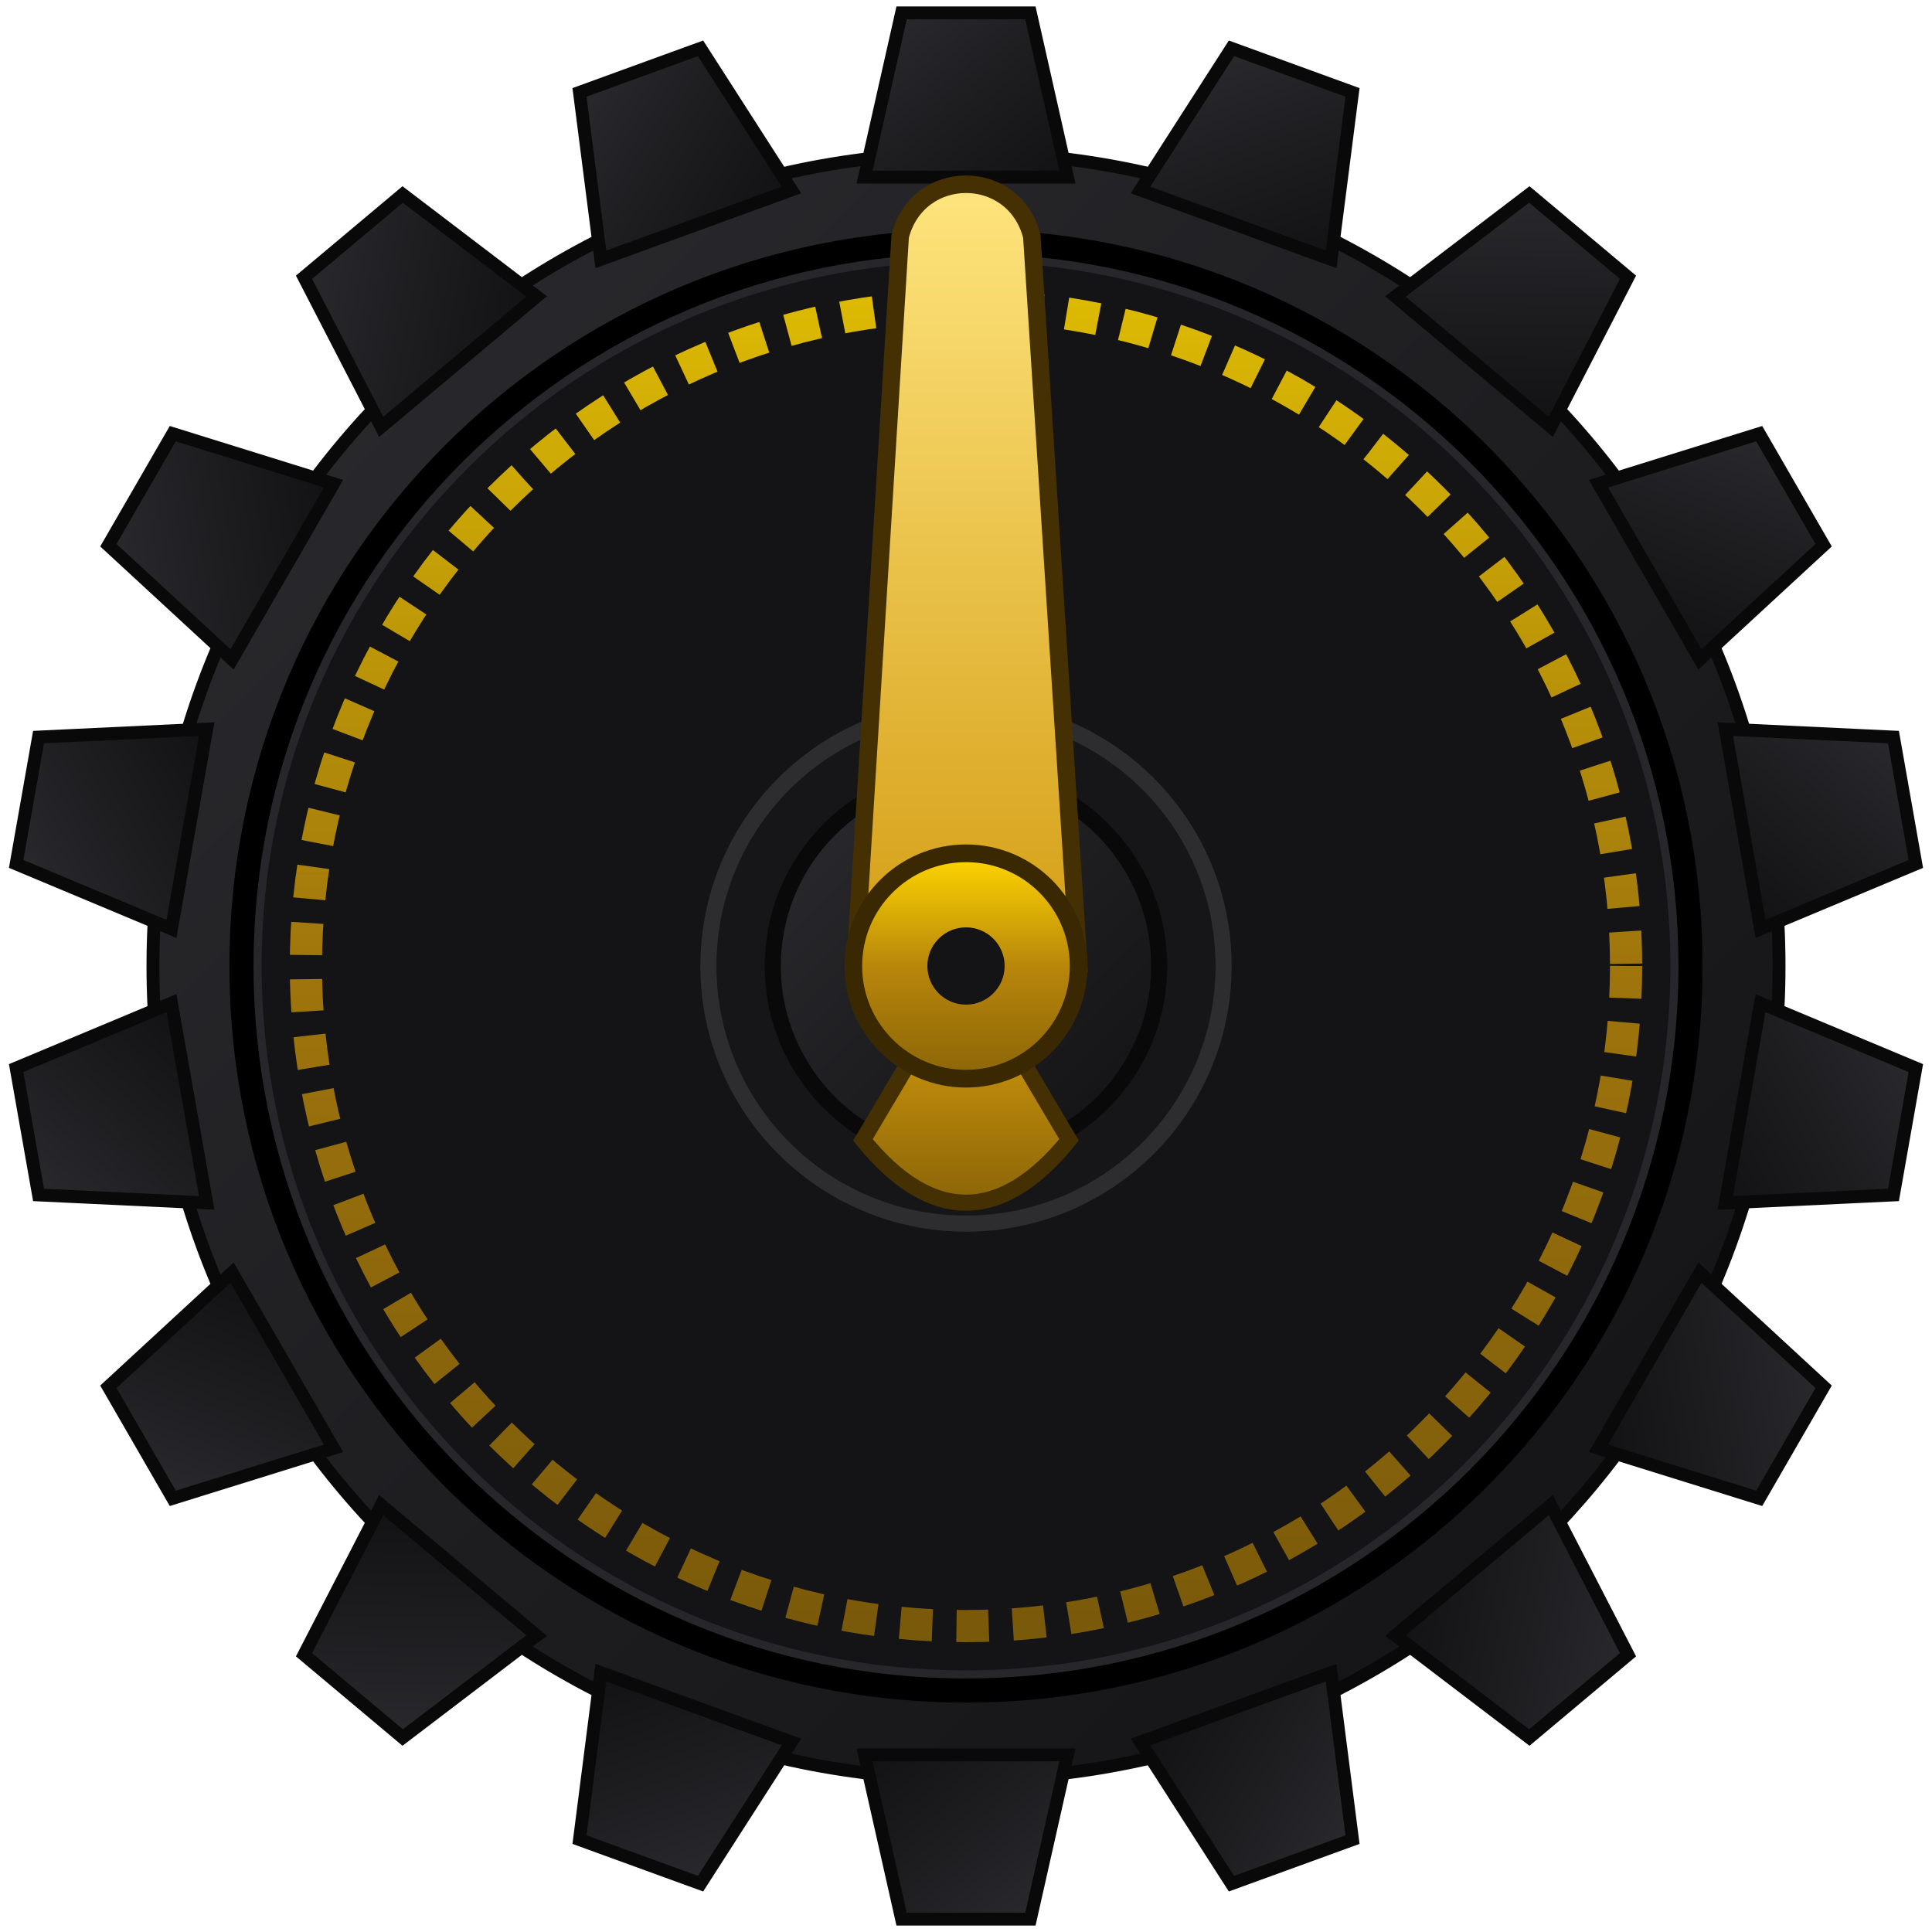
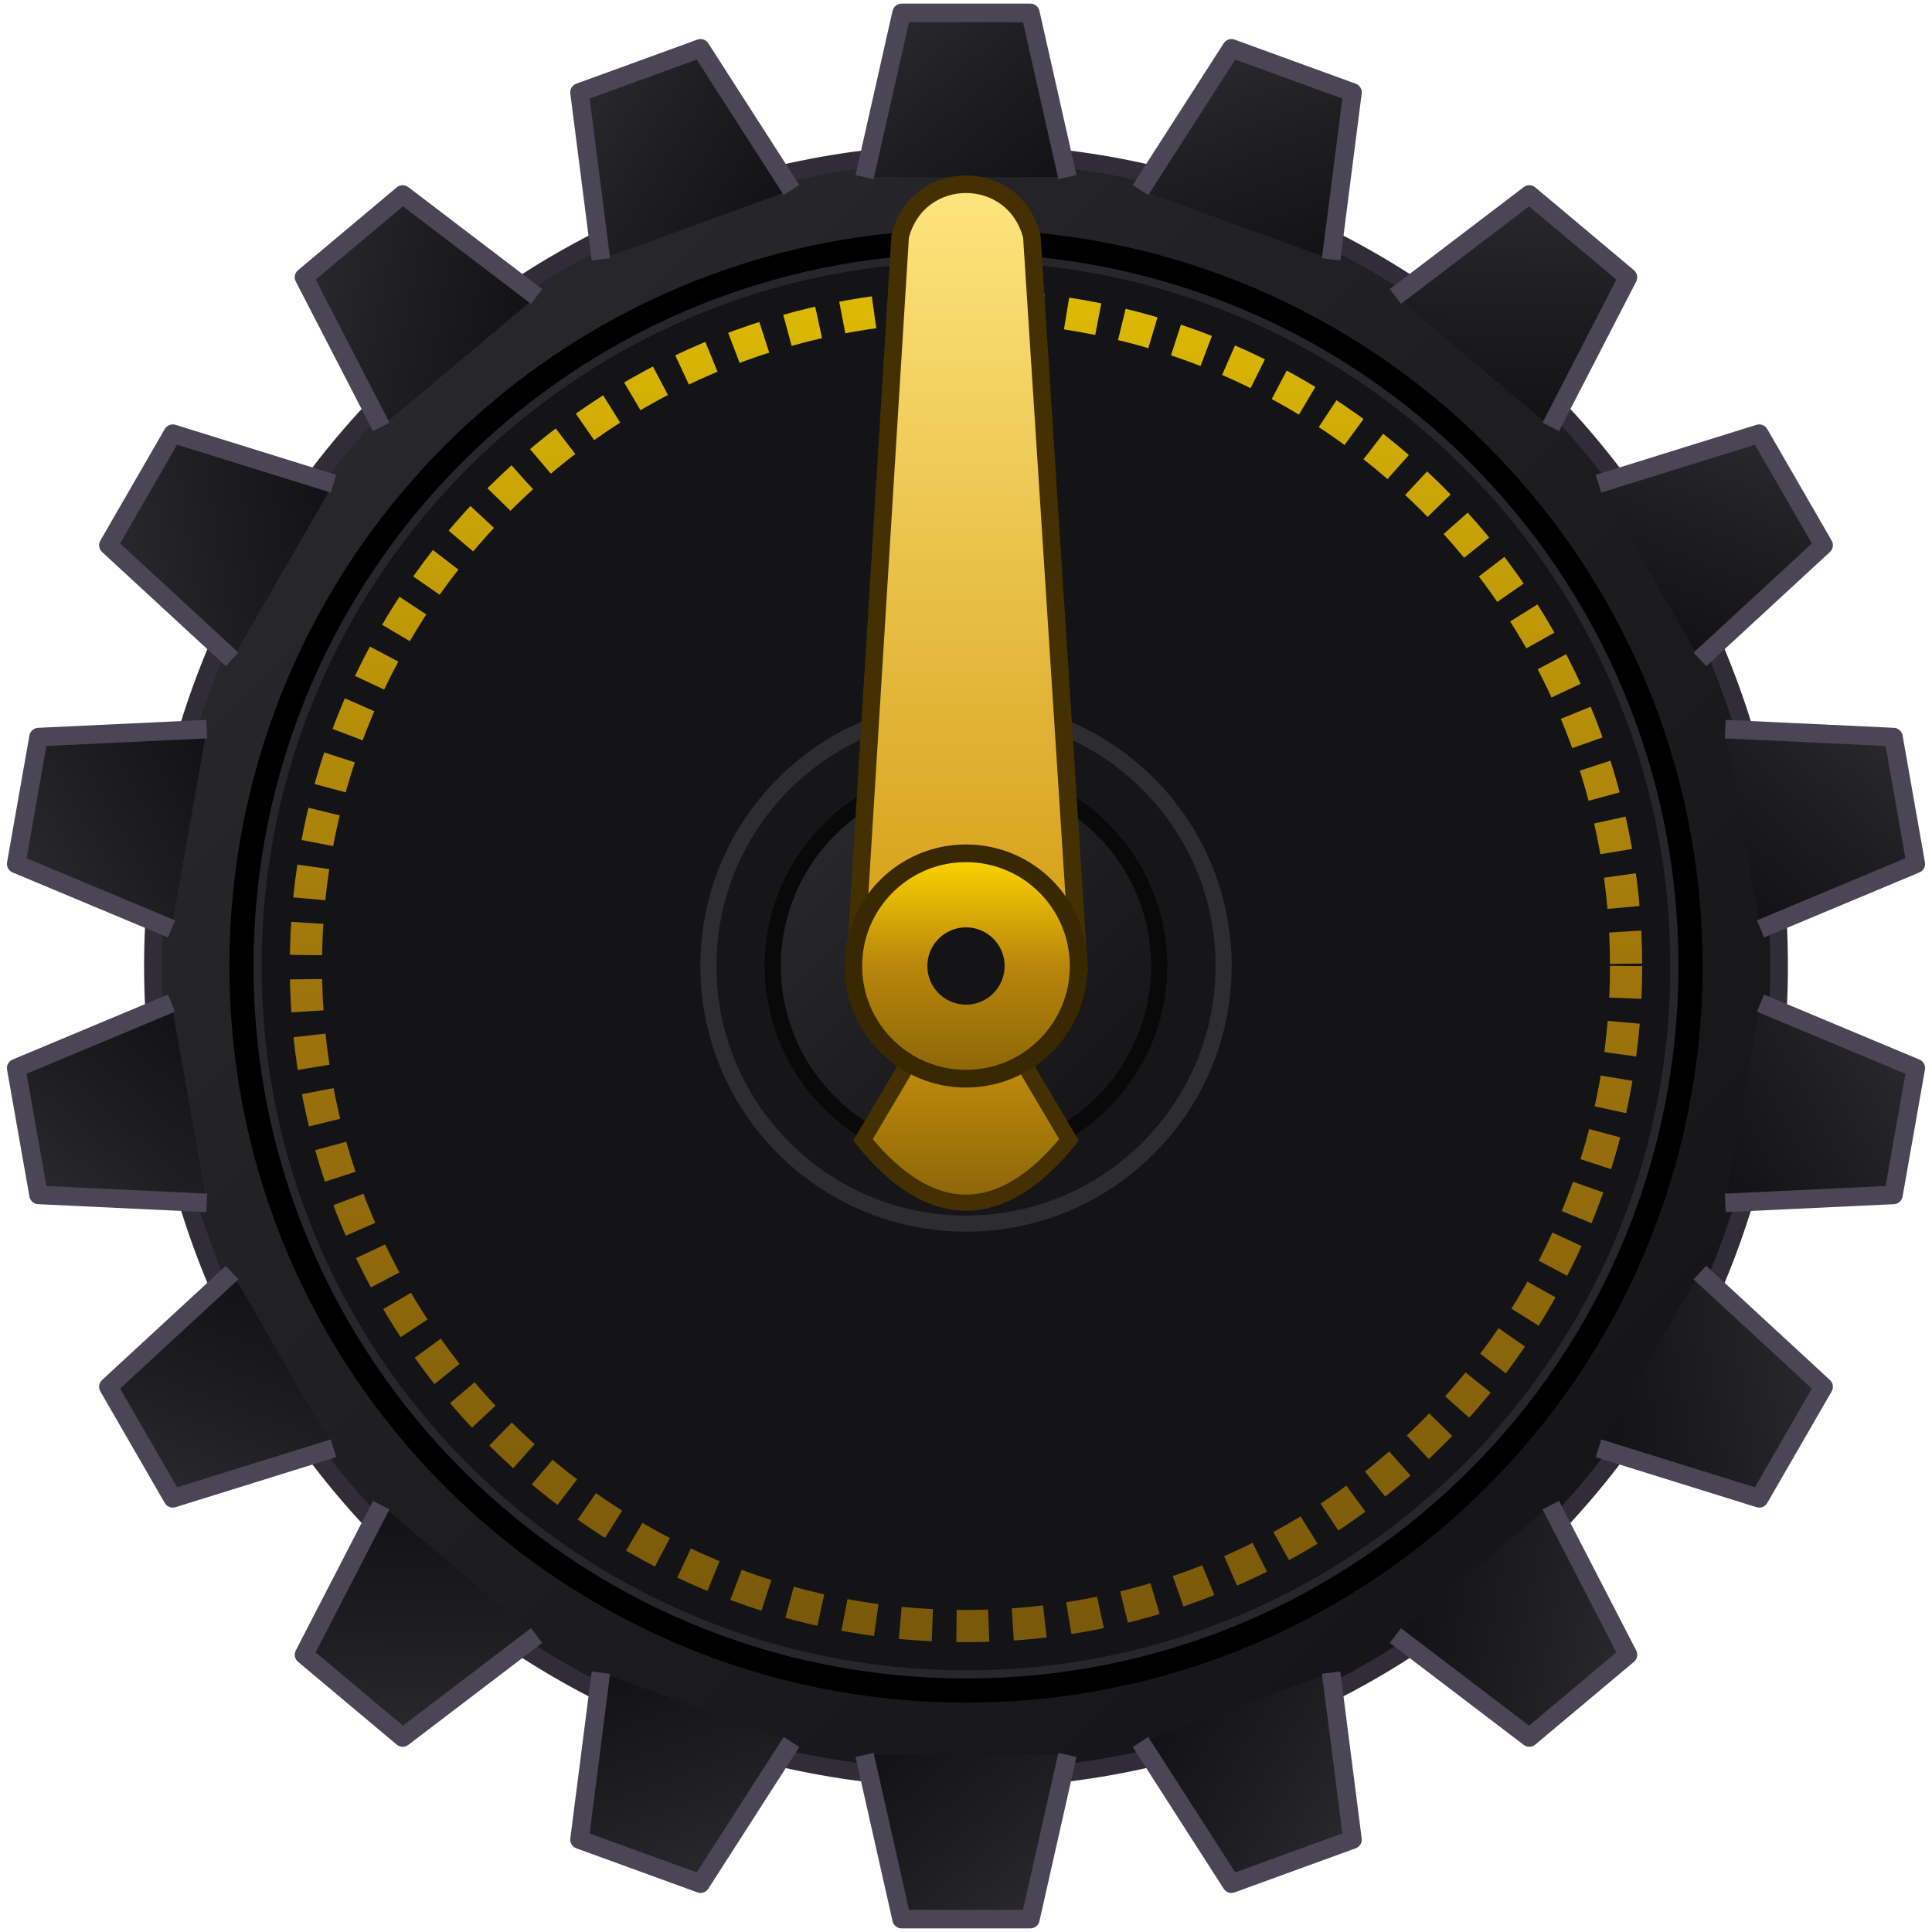
<svg xmlns="http://www.w3.org/2000/svg" viewBox="0 0 120 120" width="120" height="120" version="1.1" id="svg44">
  <defs id="defs12">
    <linearGradient id="darkGearGrad" x1="0%" y1="0%" x2="100%" y2="100%">
      <stop offset="0%" stop-color="#2c2c30" id="stop1" />
      <stop offset="50%" stop-color="#1e1e21" id="stop2" />
      <stop offset="100%" stop-color="#121214" id="stop3" />
    </linearGradient>
    <linearGradient id="brassGearGrad" x1="0%" y1="0%" x2="0%" y2="100%">
      <stop offset="0%" stop-color="#ffd700" id="stop4" />
      <stop offset="50%" stop-color="#b8860b" id="stop5" />
      <stop offset="100%" stop-color="#8b6508" id="stop6" />
    </linearGradient>
    <linearGradient id="needleBrassGrad" x1="0" y1="-46" x2="0" y2="0.009" gradientUnits="userSpaceOnUse" gradientTransform="matrix(0.9970616,0,0,1.078515,1.520366e-4,-0.02363733)">
      <stop offset="0%" stop-color="#ffe680" id="stop10" />
      <stop offset="1" stop-color="#d49d14" id="stop11" />
      <stop offset="100%" stop-color="#7b5405" id="stop12" />
    </linearGradient>
  </defs>
  <g id="outer-gear-rim" stroke="#09090a" stroke-width="0.8">
-     <circle cx="60" cy="60" r="50.5" fill="url(#darkGearGrad)" id="circle12" />
-     <g id="gear-teeth-group">
-       <path d="M 53.7,11 L 56,0.8 L 64,0.8 L 66.3,11 Z" fill="url(#darkGearGrad)" transform="rotate(0, 60, 60)" id="tooth0" />
-       <path d="M 53.7,11 L 56,0.8 L 64,0.8 L 66.3,11 Z" fill="url(#darkGearGrad)" transform="rotate(20, 60, 60)" id="tooth20" />
-       <path d="M 53.7,11 L 56,0.8 L 64,0.8 L 66.3,11 Z" fill="url(#darkGearGrad)" transform="rotate(40, 60, 60)" id="tooth40" />
-       <path d="M 53.7,11 L 56,0.8 L 64,0.8 L 66.3,11 Z" fill="url(#darkGearGrad)" transform="rotate(60, 60, 60)" id="tooth60" />
-       <path d="M 53.7,11 L 56,0.8 L 64,0.8 L 66.3,11 Z" fill="url(#darkGearGrad)" transform="rotate(80, 60, 60)" id="tooth80" />
-       <path d="M 53.7,11 L 56,0.8 L 64,0.8 L 66.3,11 Z" fill="url(#darkGearGrad)" transform="rotate(100, 60, 60)" id="tooth100" />
-       <path d="M 53.7,11 L 56,0.8 L 64,0.8 L 66.3,11 Z" fill="url(#darkGearGrad)" transform="rotate(120, 60, 60)" id="tooth120" />
-       <path d="M 53.7,11 L 56,0.8 L 64,0.8 L 66.3,11 Z" fill="url(#darkGearGrad)" transform="rotate(140, 60, 60)" id="tooth140" />
-       <path d="M 53.7,11 L 56,0.8 L 64,0.8 L 66.3,11 Z" fill="url(#darkGearGrad)" transform="rotate(160, 60, 60)" id="tooth160" />
-       <path d="M 53.7,11 L 56,0.8 L 64,0.8 L 66.3,11 Z" fill="url(#darkGearGrad)" transform="rotate(180, 60, 60)" id="tooth180" />
-       <path d="M 53.7,11 L 56,0.8 L 64,0.8 L 66.3,11 Z" fill="url(#darkGearGrad)" transform="rotate(200, 60, 60)" id="tooth200" />
-       <path d="M 53.7,11 L 56,0.8 L 64,0.8 L 66.3,11 Z" fill="url(#darkGearGrad)" transform="rotate(220, 60, 60)" id="tooth220" />
-       <path d="M 53.7,11 L 56,0.8 L 64,0.8 L 66.3,11 Z" fill="url(#darkGearGrad)" transform="rotate(240, 60, 60)" id="tooth240" />
-       <path d="M 53.7,11 L 56,0.8 L 64,0.8 L 66.3,11 Z" fill="url(#darkGearGrad)" transform="rotate(260, 60, 60)" id="tooth260" />
-       <path d="M 53.7,11 L 56,0.8 L 64,0.8 L 66.3,11 Z" fill="url(#darkGearGrad)" transform="rotate(280, 60, 60)" id="tooth280" />
-       <path d="M 53.7,11 L 56,0.8 L 64,0.8 L 66.3,11 Z" fill="url(#darkGearGrad)" transform="rotate(300, 60, 60)" id="tooth300" />
-       <path d="M 53.7,11 L 56,0.8 L 64,0.8 L 66.3,11 Z" fill="url(#darkGearGrad)" transform="rotate(320, 60, 60)" id="tooth320" />
-       <path d="M 53.7,11 L 56,0.8 L 64,0.8 L 66.3,11 Z" fill="url(#darkGearGrad)" transform="rotate(340, 60, 60)" id="tooth340" />
+     <circle cx="60" cy="60" r="50.5" fill="url(#darkGearGrad)" stroke="#302d38" stroke-width="1.1" id="circle12" />
+     <g id="gear-teeth-group" stroke="#4b4656" stroke-width="1.15" stroke-linejoin="round">
+       <path d="M 53.7,11 L 56,0.8 L 64,0.8 L 66.3,11" fill="url(#darkGearGrad)" transform="rotate(0, 60, 60)" id="tooth0" />
+       <path d="M 53.7,11 L 56,0.8 L 64,0.8 L 66.3,11" fill="url(#darkGearGrad)" transform="rotate(20, 60, 60)" id="tooth20" />
+       <path d="M 53.7,11 L 56,0.8 L 64,0.8 L 66.3,11" fill="url(#darkGearGrad)" transform="rotate(40, 60, 60)" id="tooth40" />
+       <path d="M 53.7,11 L 56,0.8 L 64,0.8 L 66.3,11" fill="url(#darkGearGrad)" transform="rotate(60, 60, 60)" id="tooth60" />
+       <path d="M 53.7,11 L 56,0.8 L 64,0.8 L 66.3,11" fill="url(#darkGearGrad)" transform="rotate(80, 60, 60)" id="tooth80" />
+       <path d="M 53.7,11 L 56,0.8 L 64,0.8 L 66.3,11" fill="url(#darkGearGrad)" transform="rotate(100, 60, 60)" id="tooth100" />
+       <path d="M 53.7,11 L 56,0.8 L 64,0.8 L 66.3,11" fill="url(#darkGearGrad)" transform="rotate(120, 60, 60)" id="tooth120" />
+       <path d="M 53.7,11 L 56,0.8 L 64,0.8 L 66.3,11" fill="url(#darkGearGrad)" transform="rotate(140, 60, 60)" id="tooth140" />
+       <path d="M 53.7,11 L 56,0.8 L 64,0.8 L 66.3,11" fill="url(#darkGearGrad)" transform="rotate(160, 60, 60)" id="tooth160" />
+       <path d="M 53.7,11 L 56,0.8 L 64,0.8 L 66.3,11" fill="url(#darkGearGrad)" transform="rotate(180, 60, 60)" id="tooth180" />
+       <path d="M 53.7,11 L 56,0.8 L 64,0.8 L 66.3,11" fill="url(#darkGearGrad)" transform="rotate(200, 60, 60)" id="tooth200" />
+       <path d="M 53.7,11 L 56,0.8 L 64,0.8 L 66.3,11" fill="url(#darkGearGrad)" transform="rotate(220, 60, 60)" id="tooth220" />
+       <path d="M 53.7,11 L 56,0.8 L 64,0.8 L 66.3,11" fill="url(#darkGearGrad)" transform="rotate(240, 60, 60)" id="tooth240" />
+       <path d="M 53.7,11 L 56,0.8 L 64,0.8 L 66.3,11" fill="url(#darkGearGrad)" transform="rotate(260, 60, 60)" id="tooth260" />
+       <path d="M 53.7,11 L 56,0.8 L 64,0.8 L 66.3,11" fill="url(#darkGearGrad)" transform="rotate(280, 60, 60)" id="tooth280" />
+       <path d="M 53.7,11 L 56,0.8 L 64,0.8 L 66.3,11" fill="url(#darkGearGrad)" transform="rotate(300, 60, 60)" id="tooth300" />
+       <path d="M 53.7,11 L 56,0.8 L 64,0.8 L 66.3,11" fill="url(#darkGearGrad)" transform="rotate(320, 60, 60)" id="tooth320" />
+       <path d="M 53.7,11 L 56,0.8 L 64,0.8 L 66.3,11" fill="url(#darkGearGrad)" transform="rotate(340, 60, 60)" id="tooth340" />
    </g>
    <circle cx="60" cy="60" r="45" fill="#141416" stroke="#000000" stroke-width="1.5" id="circle29" />
    <circle cx="60" cy="60" r="44" fill="none" stroke="#3a3a40" stroke-width="0.5" opacity="0.5" id="circle30" />
  </g>
  <g id="internal-clockwork" transform="translate(60,60)">
    <circle cx="0" cy="0" r="41" fill="none" stroke="url(#brassGearGrad)" stroke-width="2" stroke-dasharray="2, 1.5" opacity="0.85" id="circle31" />
    <g id="sub-gear-left" transform="translate(-19,-10) rotate(15)" />
    <g id="sub-gear-bottom" transform="translate(-5,24) rotate(45)" />
  </g>
  <g id="rotating-component" transform="translate(60,60)">
    <circle cx="0" cy="0" r="16" fill="#161619" stroke="#2d2d30" stroke-width="1" id="circle38" />
    <circle cx="0" cy="0" r="12" fill="url(#darkGearGrad)" stroke="#09090a" stroke-width="1" id="circle39" />
    <g id="clockwork-pointer">
      <path d="M 0,0 6.4,10.8 C 2.2,16 -2.2,16 -6.4,10.8 Z" fill="url(#brassGearGrad)" stroke="#443003" stroke-width="1" id="path41" />
      <path d="M 1.5203659e-4,-0.024 -6.89,0.054 -4.088,-45.321 c 1.097,-4.314 7.079,-4.314 8.176,0 l 2.904,45.155 z" fill="url(#needleBrassGrad)" stroke="#443003" stroke-width="1.089" id="path42" style="fill:url(#needleBrassGrad)" />
      <circle cx="0" cy="0" r="7" fill="url(#brassGearGrad)" stroke="#3a2802" stroke-width="1.1" id="circle43" />
      <circle cx="0" cy="0" r="2.4" fill="#141416" id="circle44" />
    </g>
  </g>
</svg>
